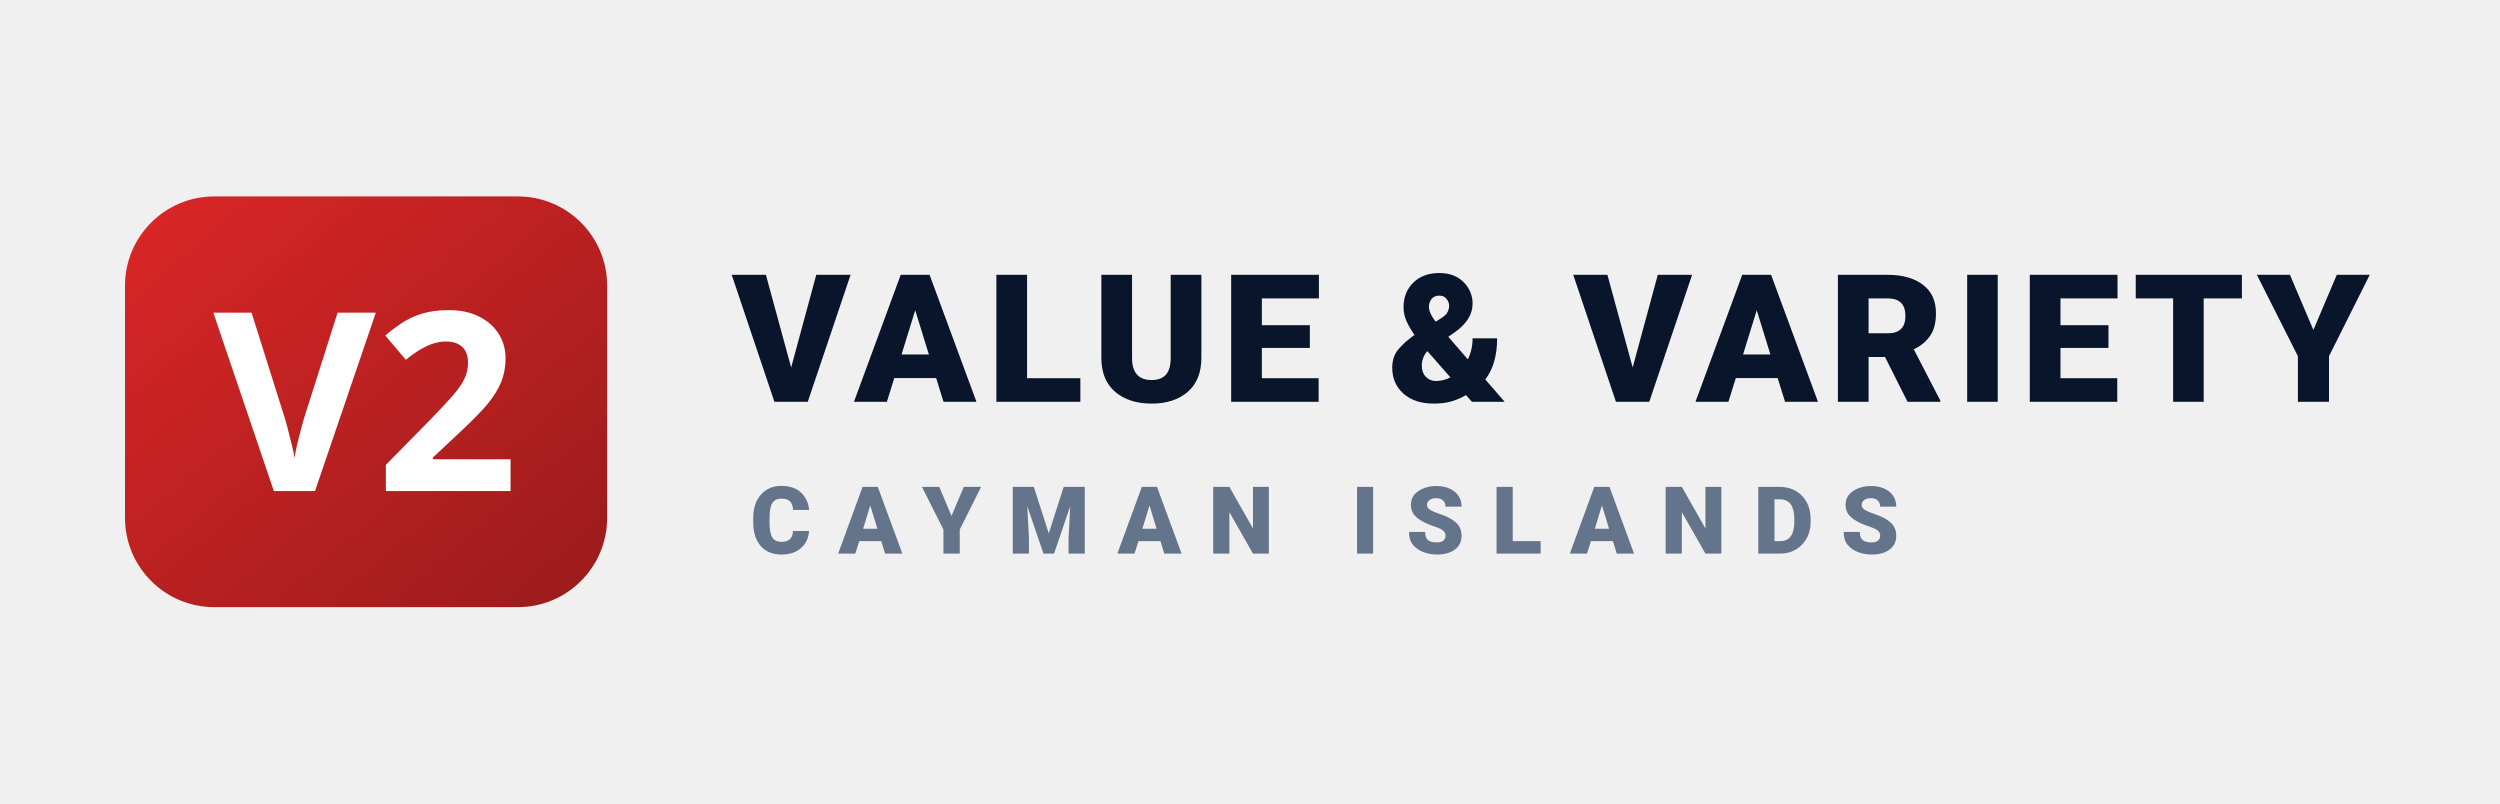
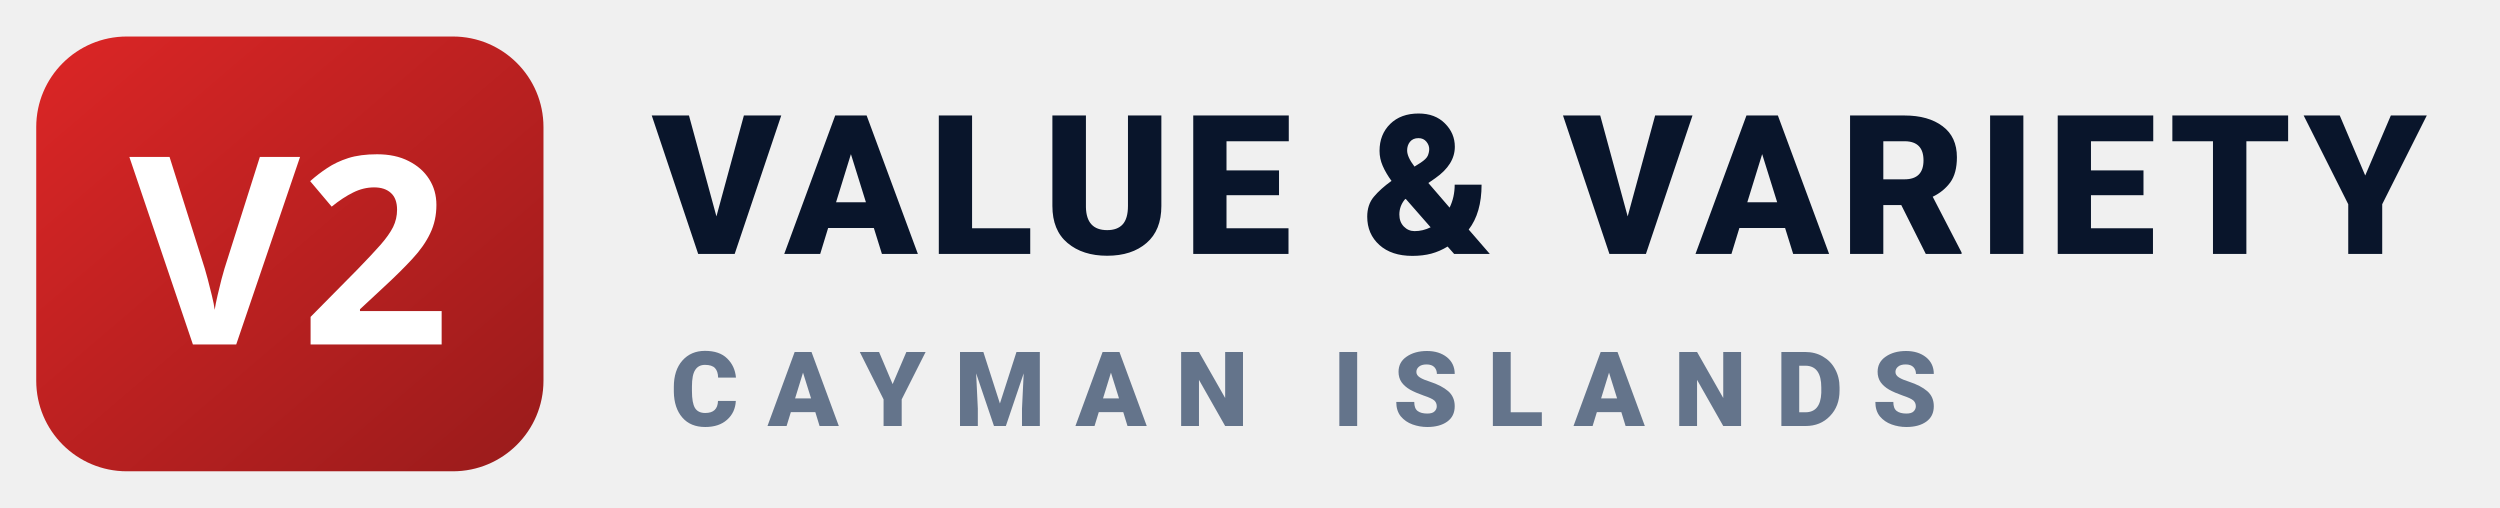
- <svg xmlns="http://www.w3.org/2000/svg" viewBox="0 0 280 90" width="280" height="90">
+ <svg xmlns="http://www.w3.org/2000/svg" viewBox="0 0 276 56" width="320" height="65">
  <defs>
    <linearGradient id="v2RedLight" x1="0%" y1="0%" x2="100%" y2="100%">
      <stop offset="0%" stop-color="#DC2626" />
      <stop offset="100%" stop-color="#991B1B" />
    </linearGradient>
  </defs>
-   <g transform="translate(14, 18)">
-     <rect x="0" y="4" width="54" height="46" rx="10" fill="url(#v2RedLight)" />
-     <text x="27" y="37" font-family="'Chakra Petch', 'Arial Black', Impact, sans-serif" font-weight="900" font-size="28" fill="#FFFFFF" text-anchor="middle">V2</text>
-     <text x="68" y="27" font-family="-apple-system, BlinkMacSystemFont, 'Segoe UI', Roboto, sans-serif" font-weight="900" font-size="20" fill="#09152B" letter-spacing="1.2">VALUE &amp; VARIETY</text>
-     <text x="70" y="44" font-family="-apple-system, BlinkMacSystemFont, 'Segoe UI', Roboto, sans-serif" font-weight="800" font-size="10.5" fill="#64748B" letter-spacing="3">CAYMAN ISLANDS</text>
+   <g transform="translate(4, 2)">
+     <rect x="0" y="2" width="56" height="48" rx="10" fill="url(#v2RedLight)" />
+     <text x="28" y="36" font-family="'Chakra Petch', 'Arial Black', Impact, sans-serif" font-weight="900" font-size="29" fill="#FFFFFF" text-anchor="middle">V2</text>
+     <text x="68" y="26" font-family="-apple-system, BlinkMacSystemFont, 'Segoe UI', Roboto, sans-serif" font-weight="900" font-size="21.5" fill="#09152B" letter-spacing="1.2">VALUE &amp; VARIETY</text>
+     <text x="70" y="45" font-family="-apple-system, BlinkMacSystemFont, 'Segoe UI', Roboto, sans-serif" font-weight="800" font-size="11.5" fill="#64748B" letter-spacing="3.2">CAYMAN ISLANDS</text>
  </g>
</svg>
